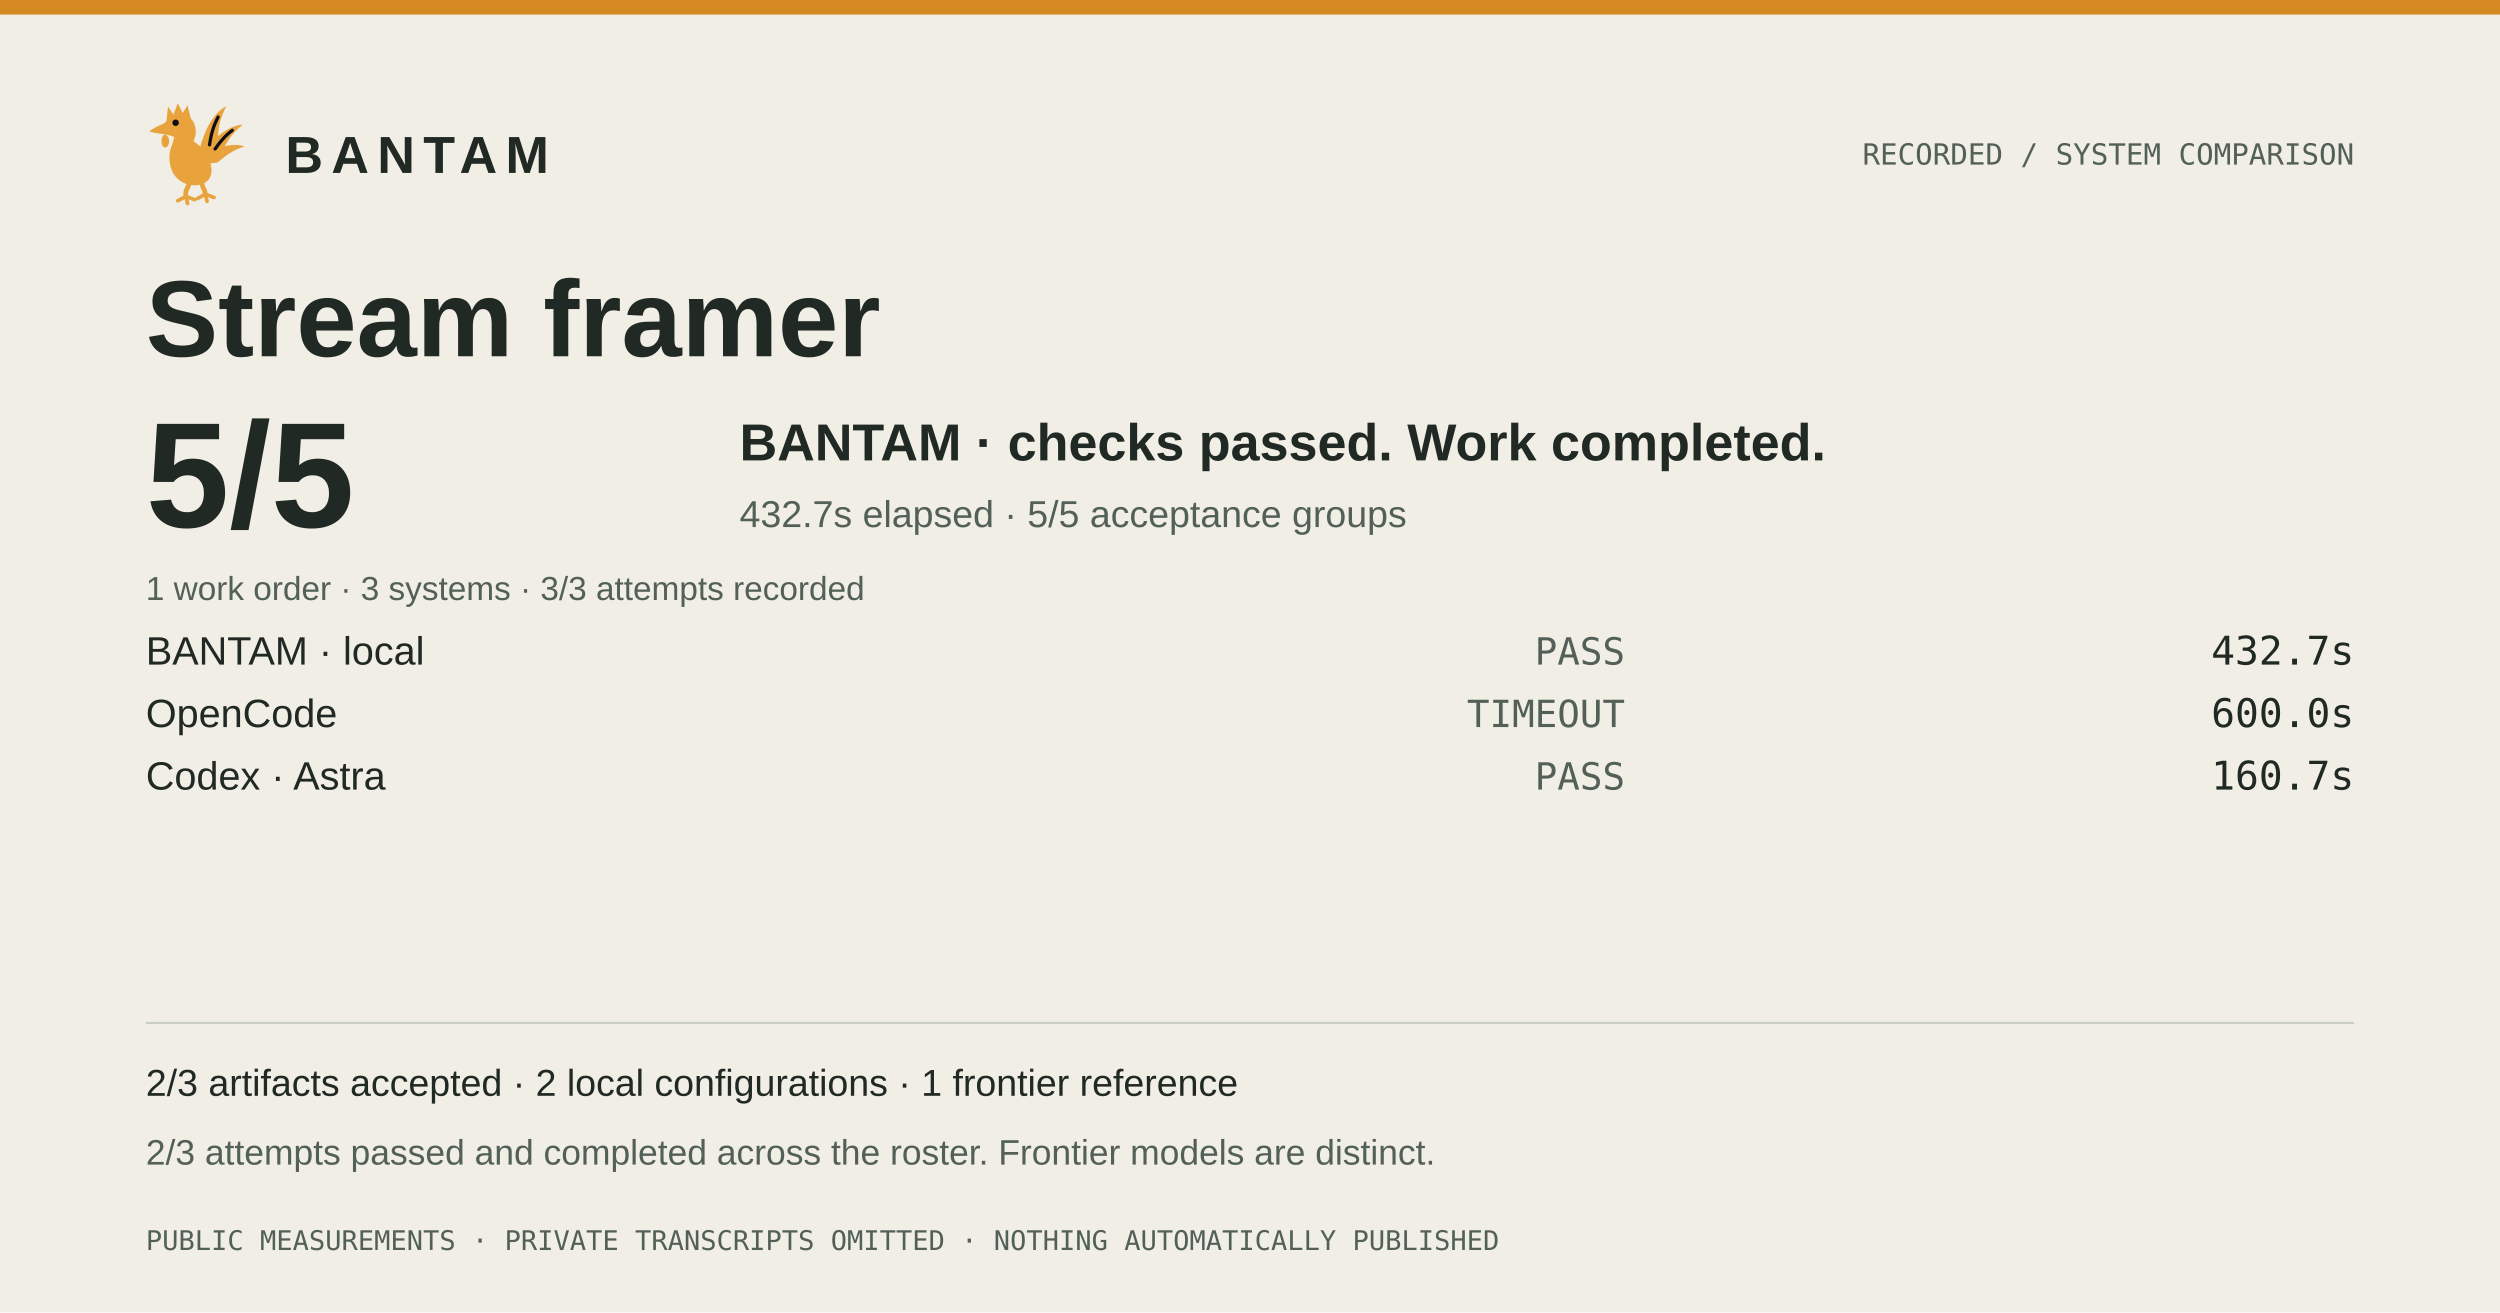
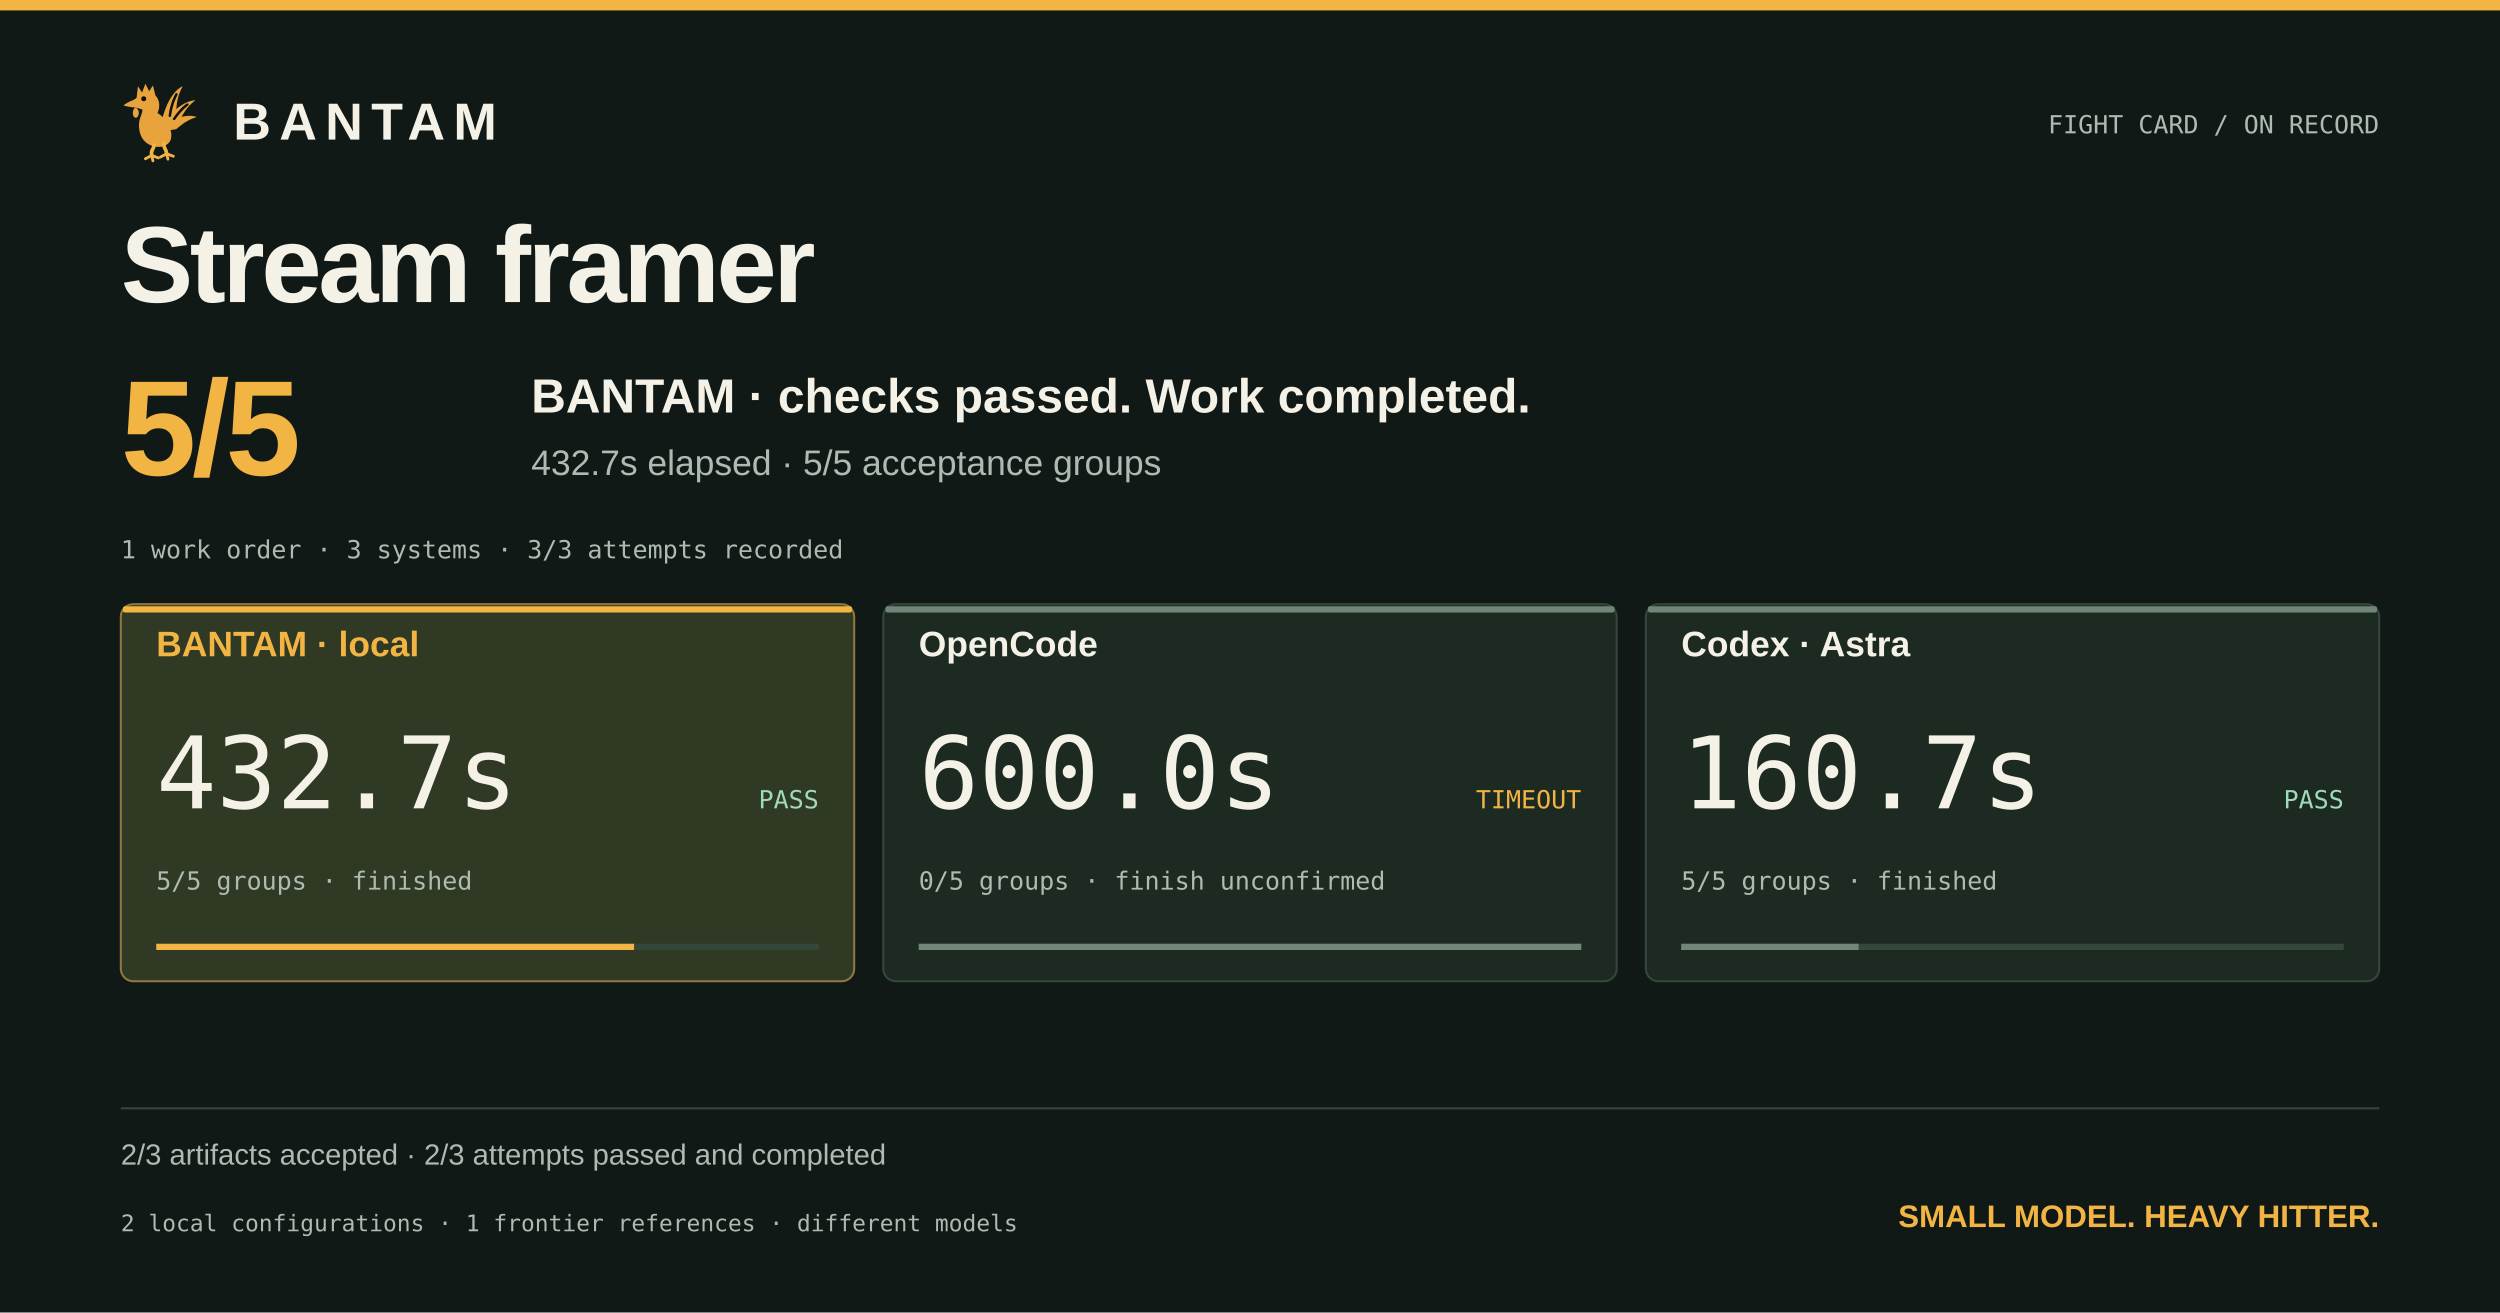
- <svg xmlns="http://www.w3.org/2000/svg" width="1200" height="630" viewBox="0 0 1200 630" role="img" aria-label="BANTAM recorded system comparison">
-   <rect width="1200" height="630" fill="#f1eee5" />
-   <rect width="1200" height="7" fill="#d68b22" />
-   <svg x="70" y="48" width="52" height="52" viewBox="0 0 100 100" color="#e8a33d">
-     <g fill="#e8a33d">
-       <path d="M61.0 56.4L61.7 55.3L62.4 54.1L63.1 53.0L63.7 51.8L64.3 50.7L64.9 49.5L65.5 48.4L66.1 47.3L66.5 46.1L66.5 45.0L66.4 43.8L66.4 42.6L66.4 41.4L66.4 40.2L66.4 39.1L66.4 37.9L66.5 36.7L66.5 35.6L66.5 34.4L66.6 33.3L66.7 32.1L66.8 31.0L66.9 29.8L67.0 28.7L67.2 27.5L67.3 26.4L67.5 25.2L67.7 24.1L67.9 22.9L68.2 21.8L68.5 20.7L68.7 19.5L69.1 18.4L69.4 17.3L69.8 16.1L70.1 15.0L70.6 13.9L71.0 12.8L71.5 11.7L72.0 10.5L72.5 9.4L73.0 8.3L73.6 7.2L74.1 5.9L74.1 5.9L72.9 6.5L71.8 7.2L70.7 7.9L69.7 8.7L68.7 9.5L67.7 10.4L66.8 11.3L65.8 12.2L65.0 13.2L64.1 14.2L63.3 15.2L62.4 16.3L61.7 17.4L60.9 18.5L60.2 19.6L59.5 20.7L58.8 21.9L58.1 23.0L57.5 24.2L56.9 25.4L56.3 26.6L55.7 27.8L55.2 29.0L54.7 30.2L54.2 31.5L53.7 32.7L53.2 33.9L52.8 35.2L52.3 36.4L51.9 37.7L51.5 38.9L51.1 40.2L50.7 41.4L50.4 42.7L50.0 43.9L50.1 45.2L50.4 46.5L50.6 47.8L51.0 49.1L51.3 50.4L51.7 51.7L52.1 53.0L52.6 54.3L53.0 55.6Z" />
-       <path d="M60.1 57.9L61.1 57.3L62.1 56.7L63.1 56.0L64.0 55.4L64.9 54.7L65.9 54.1L66.8 53.4L67.6 52.8L68.4 52.0L68.8 51.1L69.2 50.1L69.7 49.2L70.1 48.3L70.5 47.4L71.0 46.4L71.4 45.5L71.9 44.6L72.4 43.7L72.8 42.8L73.3 41.9L73.8 41.1L74.3 40.2L74.8 39.3L75.4 38.5L75.9 37.6L76.5 36.8L77.0 35.9L77.6 35.1L78.2 34.3L78.8 33.5L79.4 32.6L80.1 31.9L80.7 31.1L81.4 30.3L82.1 29.5L82.8 28.8L83.5 28.0L84.3 27.3L85.1 26.6L85.8 25.9L86.7 25.1L87.5 24.4L88.3 23.7L89.2 22.9L89.2 22.9L88.0 22.9L86.9 23.0L85.8 23.2L84.7 23.5L83.6 23.8L82.5 24.1L81.4 24.5L80.3 24.9L79.3 25.3L78.2 25.8L77.2 26.3L76.2 26.8L75.1 27.4L74.1 28.0L73.2 28.6L72.2 29.2L71.2 29.8L70.3 30.5L69.3 31.2L68.4 31.9L67.5 32.6L66.6 33.3L65.7 34.1L64.8 34.8L64.0 35.6L63.1 36.4L62.3 37.2L61.4 38.0L60.6 38.8L59.8 39.6L59.0 40.4L58.2 41.2L57.4 42.1L56.7 42.9L55.9 43.7L55.5 44.8L55.2 45.9L55.0 47.1L54.7 48.2L54.5 49.4L54.3 50.5L54.2 51.7L54.1 52.9L53.9 54.1Z" />
-       <path d="M58.6 58.5L59.5 58.5L60.5 58.4L61.4 58.3L62.3 58.2L63.2 58.1L64.1 57.9L65.0 57.8L65.8 57.6L66.6 57.4L67.2 56.9L67.9 56.3L68.5 55.8L69.1 55.3L69.7 54.8L70.4 54.3L71.0 53.8L71.6 53.3L72.3 52.8L72.9 52.3L73.5 51.8L74.2 51.4L74.8 50.9L75.5 50.4L76.1 50.0L76.8 49.5L77.5 49.1L78.2 48.7L78.9 48.3L79.5 47.9L80.2 47.5L81.0 47.1L81.7 46.7L82.4 46.3L83.1 46.0L83.9 45.6L84.6 45.3L85.4 45.0L86.2 44.7L86.9 44.4L87.7 44.1L88.5 43.8L89.3 43.5L90.2 43.2L91.0 42.9L91.0 42.9L90.2 42.5L89.3 42.3L88.4 42.1L87.6 41.9L86.7 41.8L85.8 41.7L84.9 41.6L84.0 41.5L83.1 41.5L82.2 41.5L81.3 41.5L80.4 41.6L79.5 41.6L78.6 41.7L77.7 41.8L76.8 41.9L75.9 42.1L75.0 42.2L74.1 42.4L73.2 42.6L72.3 42.8L71.4 43.0L70.5 43.2L69.6 43.5L68.8 43.7L67.9 44.0L67.0 44.2L66.2 44.5L65.3 44.8L64.5 45.1L63.6 45.4L62.8 45.7L61.9 46.0L61.1 46.3L60.3 46.7L59.6 47.3L59.0 48.0L58.5 48.7L57.9 49.5L57.4 50.2L56.9 51.0L56.4 51.8L55.9 52.6L55.4 53.5Z" />
-       <path d="M58.8 41.4L59.0 40.2L59.2 39.0L59.4 37.7L59.6 36.5L59.8 35.3L60.1 34.1L60.4 32.9L60.6 31.7L60.9 30.6L61.3 29.4L61.6 28.2L62.0 27.0L62.3 25.9L62.7 24.7L63.2 23.5L63.6 22.4L64.1 21.3L64.6 20.1L65.1 19.0L65.6 17.9L66.2 16.8L66.7 15.7" stroke="#0d0f12" stroke-width="3.0" fill="none" stroke-linecap="round" />
-       <path d="M63.9 45.2L64.6 44.4L65.2 43.5L65.8 42.6L66.4 41.8L67.1 40.9L67.7 40.1L68.4 39.2L69.1 38.4L69.8 37.6L70.4 36.8L71.2 36.0L71.9 35.2L72.6 34.4L73.4 33.6L74.1 32.9L74.9 32.1L75.7 31.4L76.5 30.7L77.3 30.0L78.1 29.3L79.0 28.7L79.8 28.0" stroke="#0d0f12" stroke-width="3.0" fill="none" stroke-linecap="round" />
-       <path d="M3 29C7 26 11 24 15 22.5C16.5 21.8 18 21 19 19.5L20.5 6L25.5 13.5L29.5 3L34 12L38.5 5L41.5 17C44 19.5 45.5 23 46 27C46.5 31 45.5 35 44 38C50 42 55 47 58 54C61.5 61.5 61.5 69 58 73.5C54 78 48 79.5 42 78.5C34 77.5 27 72.5 24 65C21 57.5 21 48.5 24 42C25 39 26 36 26 34C23 33 20 32 17 31.5C11 31 6 30 3 29Z" />
-       <path d="M17.5 31.5C21 33 22.5 37 21 41C19.5 45 15.8 44.6 14.8 40.8C13.8 37 15 32.8 17.5 31.5Z" />
-       <path d="M40 76.5C39 82.5 36 82 37 89" stroke="currentColor" stroke-width="4.4" stroke-linecap="round" fill="none" />
-       <path d="M29.5 93L37 89L45 92M37 89L38.5 95.5" stroke="currentColor" stroke-width="3.4" stroke-linecap="round" stroke-linejoin="round" fill="none" />
-       <path d="M52 74.5C51 80.5 54 80 55 87" stroke="currentColor" stroke-width="4.4" stroke-linecap="round" fill="none" />
-       <path d="M47.5 91L55 87L63 90M55 87L56.5 93.5" stroke="currentColor" stroke-width="3.4" stroke-linecap="round" stroke-linejoin="round" fill="none" />
-       <circle cx="27.5" cy="21" r="3" fill="#0d0f12" />
+ <svg xmlns="http://www.w3.org/2000/svg" width="1200" height="630" viewBox="0 0 1200 630" role="img" aria-label="Stream framer · BANTAM recorded comparison">
+   <g font-family="Arial,Helvetica,sans-serif">
+     <rect width="1200" height="630" fill="#101916" />
+     <rect width="1200" height="5" fill="#f2b544" />
+     <svg x="58" y="35" width="40" height="48" viewBox="0 0 100 100" color="#f2b544">
+       <g fill="#e8a33d">
+         <path d="M61.0 56.4L61.7 55.3L62.4 54.1L63.1 53.0L63.7 51.8L64.3 50.7L64.9 49.5L65.5 48.4L66.1 47.3L66.5 46.1L66.5 45.0L66.4 43.8L66.4 42.6L66.4 41.4L66.4 40.2L66.4 39.1L66.4 37.9L66.5 36.7L66.5 35.6L66.5 34.4L66.6 33.3L66.7 32.1L66.8 31.0L66.9 29.8L67.0 28.7L67.2 27.5L67.3 26.4L67.5 25.2L67.7 24.1L67.9 22.9L68.2 21.8L68.5 20.7L68.7 19.5L69.1 18.4L69.4 17.3L69.8 16.1L70.1 15.0L70.6 13.9L71.0 12.8L71.5 11.7L72.0 10.5L72.5 9.4L73.0 8.3L73.6 7.2L74.1 5.9L74.1 5.9L72.9 6.5L71.8 7.2L70.7 7.9L69.7 8.7L68.7 9.5L67.7 10.4L66.8 11.3L65.8 12.2L65.0 13.2L64.1 14.2L63.3 15.2L62.4 16.3L61.7 17.4L60.9 18.5L60.2 19.6L59.5 20.7L58.8 21.9L58.1 23.0L57.5 24.2L56.9 25.4L56.3 26.6L55.7 27.8L55.2 29.0L54.7 30.2L54.2 31.5L53.7 32.7L53.2 33.9L52.8 35.2L52.3 36.4L51.9 37.7L51.5 38.9L51.1 40.2L50.7 41.4L50.4 42.7L50.0 43.9L50.1 45.2L50.4 46.5L50.6 47.8L51.0 49.1L51.3 50.4L51.7 51.7L52.1 53.0L52.6 54.3L53.0 55.6Z" />
+         <path d="M60.1 57.9L61.1 57.3L62.1 56.7L63.1 56.0L64.0 55.4L64.9 54.7L65.9 54.1L66.8 53.4L67.6 52.8L68.4 52.0L68.8 51.1L69.2 50.1L69.7 49.2L70.1 48.3L70.5 47.4L71.0 46.4L71.4 45.5L71.9 44.6L72.4 43.7L72.8 42.8L73.3 41.9L73.8 41.1L74.3 40.2L74.8 39.3L75.4 38.5L75.9 37.6L76.5 36.8L77.0 35.9L77.6 35.1L78.2 34.3L78.8 33.5L79.4 32.6L80.1 31.9L80.7 31.1L81.4 30.3L82.1 29.5L82.8 28.8L83.5 28.0L84.3 27.3L85.1 26.6L85.8 25.9L86.7 25.1L87.5 24.4L88.3 23.7L89.2 22.9L89.2 22.9L88.0 22.9L86.9 23.0L85.8 23.2L84.7 23.5L83.6 23.8L82.5 24.1L81.4 24.5L80.3 24.9L79.3 25.3L78.2 25.8L77.2 26.3L76.2 26.8L75.1 27.4L74.1 28.0L73.2 28.6L72.2 29.2L71.2 29.8L70.3 30.5L69.3 31.2L68.4 31.9L67.5 32.6L66.6 33.3L65.7 34.1L64.8 34.8L64.0 35.6L63.1 36.4L62.3 37.2L61.4 38.0L60.6 38.8L59.8 39.6L59.0 40.4L58.2 41.2L57.4 42.1L56.7 42.9L55.9 43.7L55.5 44.8L55.2 45.9L55.0 47.1L54.7 48.2L54.5 49.4L54.3 50.5L54.2 51.7L54.1 52.9L53.9 54.1Z" />
+         <path d="M58.6 58.5L59.5 58.5L60.5 58.4L61.4 58.3L62.3 58.2L63.2 58.1L64.1 57.9L65.0 57.8L65.8 57.6L66.6 57.4L67.2 56.9L67.9 56.3L68.5 55.8L69.1 55.3L69.7 54.8L70.4 54.3L71.0 53.8L71.6 53.3L72.3 52.8L72.9 52.3L73.5 51.8L74.2 51.4L74.8 50.9L75.5 50.4L76.1 50.0L76.8 49.5L77.5 49.1L78.2 48.7L78.9 48.3L79.5 47.9L80.2 47.5L81.0 47.1L81.7 46.7L82.4 46.3L83.1 46.0L83.9 45.6L84.6 45.3L85.4 45.0L86.2 44.7L86.9 44.4L87.7 44.1L88.5 43.8L89.3 43.5L90.2 43.2L91.0 42.9L91.0 42.9L90.2 42.5L89.3 42.3L88.4 42.1L87.6 41.9L86.7 41.8L85.8 41.7L84.9 41.6L84.0 41.5L83.1 41.5L82.2 41.5L81.3 41.5L80.4 41.6L79.5 41.6L78.6 41.7L77.7 41.8L76.8 41.9L75.9 42.1L75.0 42.2L74.1 42.4L73.2 42.6L72.3 42.8L71.4 43.0L70.5 43.2L69.6 43.5L68.8 43.7L67.9 44.0L67.0 44.2L66.2 44.5L65.3 44.8L64.5 45.1L63.6 45.4L62.8 45.7L61.9 46.0L61.1 46.3L60.3 46.7L59.6 47.3L59.0 48.0L58.5 48.7L57.9 49.5L57.4 50.2L56.9 51.0L56.4 51.8L55.9 52.6L55.4 53.5Z" />
+         <path d="M58.8 41.4L59.0 40.2L59.2 39.0L59.4 37.7L59.6 36.5L59.8 35.3L60.1 34.1L60.4 32.9L60.6 31.7L60.9 30.6L61.3 29.4L61.6 28.2L62.0 27.0L62.3 25.9L62.7 24.7L63.2 23.5L63.6 22.4L64.1 21.3L64.6 20.1L65.1 19.0L65.6 17.9L66.2 16.8L66.7 15.7" stroke="#0d0f12" stroke-width="3.0" fill="none" stroke-linecap="round" />
+         <path d="M63.9 45.2L64.6 44.4L65.2 43.5L65.8 42.6L66.4 41.8L67.1 40.9L67.7 40.1L68.4 39.2L69.1 38.4L69.8 37.6L70.4 36.8L71.2 36.0L71.9 35.2L72.6 34.4L73.4 33.6L74.1 32.9L74.9 32.1L75.7 31.4L76.5 30.7L77.3 30.0L78.1 29.3L79.0 28.7L79.8 28.0" stroke="#0d0f12" stroke-width="3.0" fill="none" stroke-linecap="round" />
+         <path d="M3 29C7 26 11 24 15 22.5C16.5 21.8 18 21 19 19.5L20.5 6L25.5 13.5L29.5 3L34 12L38.5 5L41.5 17C44 19.5 45.5 23 46 27C46.5 31 45.5 35 44 38C50 42 55 47 58 54C61.5 61.5 61.5 69 58 73.5C54 78 48 79.5 42 78.5C34 77.5 27 72.5 24 65C21 57.5 21 48.5 24 42C25 39 26 36 26 34C23 33 20 32 17 31.5C11 31 6 30 3 29Z" />
+         <path d="M17.5 31.5C21 33 22.5 37 21 41C19.5 45 15.8 44.6 14.8 40.8C13.8 37 15 32.8 17.5 31.5Z" />
+         <path d="M40 76.5C39 82.5 36 82 37 89" stroke="currentColor" stroke-width="4.4" stroke-linecap="round" fill="none" />
+         <path d="M29.5 93L37 89L45 92M37 89L38.5 95.5" stroke="currentColor" stroke-width="3.4" stroke-linecap="round" stroke-linejoin="round" fill="none" />
+         <path d="M52 74.5C51 80.5 54 80 55 87" stroke="currentColor" stroke-width="4.4" stroke-linecap="round" fill="none" />
+         <path d="M47.5 91L55 87L63 90M55 87L56.5 93.5" stroke="currentColor" stroke-width="3.4" stroke-linecap="round" stroke-linejoin="round" fill="none" />
+         <circle cx="27.5" cy="21" r="3" fill="#0d0f12" />
+       </g>
+     </svg>
+     <text x="112" y="67" fill="#f4f1e7" font-size="25" font-weight="700" letter-spacing="4">BANTAM</text>
+     <text x="1142" y="64" text-anchor="end" fill="#adbbb0" font-family="monospace" font-size="12">FIGHT CARD / ON RECORD</text>
+     <text x="58" y="145" fill="#f4f1e7" font-size="52" font-weight="700" letter-spacing="-1.6">Stream framer</text>
+     <text x="58" y="228" fill="#f2b544" font-size="65" font-weight="700" letter-spacing="-2">5/5</text>
+     <text x="255" y="198" fill="#f4f1e7" font-size="23" font-weight="700">BANTAM · checks passed. Work completed.</text>
+     <text x="255" y="228" fill="#adbbb0" font-size="17">432.7s elapsed · 5/5 acceptance groups</text>
+     <text x="58" y="268" fill="#adbbb0" font-family="monospace" font-size="12">1 work order · 3 systems · 3/3 attempts recorded</text>
+     <g>
+       <rect x="58" y="290" width="352" height="181" rx="6" fill="#303924" stroke="#8f7741" />
+       <rect x="59" y="291" width="350" height="3" rx="1" fill="#f2b544" />
+       <text x="75" y="315" fill="#f2b544" font-size="17" font-weight="700">BANTAM · local</text>
+       <text x="75" y="388" fill="#f4f1e7" font-family="monospace" font-size="48">432.7s</text>
+       <text x="393" y="388" text-anchor="end" fill="#9fdbb8" font-family="monospace" font-size="12">PASS</text>
+       <rect x="75" y="453" width="318" height="3" fill="#35463b" />
+       <rect x="75" y="453" width="229.355" height="3" fill="#f2b544" />
+       <text x="75" y="427" fill="#adbbb0" font-family="monospace" font-size="12">5/5 groups · finished</text>
    </g>
-   </svg>
-   <text x="137" y="83" fill="#202923" font-family="Arial,sans-serif" font-size="25" font-weight="700" letter-spacing="4">BANTAM</text>
-   <text x="1130" y="79" text-anchor="end" fill="#526058" font-family="monospace" font-size="14">RECORDED / SYSTEM COMPARISON</text>
-   <text x="70" y="171" fill="#202923" font-family="Arial,sans-serif" font-size="52" font-weight="700">Stream framer</text>
-   <text x="70" y="253" fill="#202923" font-family="Arial,sans-serif" font-size="72" font-weight="700">5/5</text>
-   <text x="355" y="221" fill="#202923" font-family="Arial,sans-serif" font-size="25" font-weight="700">BANTAM · checks passed. Work completed.</text>
-   <text x="355" y="253" fill="#526058" font-family="Arial,sans-serif" font-size="18">432.7s elapsed · 5/5 acceptance groups</text>
-   <text x="70" y="288" fill="#526058" font-family="Arial,sans-serif" font-size="16">1 work order · 3 systems · 3/3 attempts recorded</text>
-   <text x="70" y="319" fill="#202923" font-family="Arial,sans-serif" font-size="19">BANTAM · local</text>
-   <text x="780" y="319" text-anchor="end" fill="#526058" font-family="monospace" font-size="18">PASS</text>
-   <text x="1130" y="319" text-anchor="end" fill="#202923" font-family="monospace" font-size="19">432.7s</text>
-   <text x="70" y="349" fill="#202923" font-family="Arial,sans-serif" font-size="19">OpenCode</text>
-   <text x="780" y="349" text-anchor="end" fill="#526058" font-family="monospace" font-size="18">TIMEOUT</text>
-   <text x="1130" y="349" text-anchor="end" fill="#202923" font-family="monospace" font-size="19">600.0s</text>
-   <text x="70" y="379" fill="#202923" font-family="Arial,sans-serif" font-size="19">Codex · Astra</text>
-   <text x="780" y="379" text-anchor="end" fill="#526058" font-family="monospace" font-size="18">PASS</text>
-   <text x="1130" y="379" text-anchor="end" fill="#202923" font-family="monospace" font-size="19">160.7s</text>
-   <line x1="70" y1="491" x2="1130" y2="491" stroke="#c8cec2" />
-   <text x="70" y="526" fill="#202923" font-family="Arial,sans-serif" font-size="18">2/3 artifacts accepted · 2 local configurations · 1 frontier reference</text>
-   <text x="70" y="559" fill="#526058" font-family="Arial,sans-serif" font-size="17">2/3 attempts passed and completed across the roster. Frontier models are distinct.</text>
-   <text x="70" y="600" fill="#526058" font-family="monospace" font-size="13">PUBLIC MEASUREMENTS · PRIVATE TRANSCRIPTS OMITTED · NOTHING AUTOMATICALLY PUBLISHED</text>
+     <g>
+       <rect x="424" y="290" width="352" height="181" rx="6" fill="#1c2a22" stroke="#35463b" />
+       <rect x="425" y="291" width="350" height="3" rx="1" fill="#708678" />
+       <text x="441" y="315" fill="#f4f1e7" font-size="17" font-weight="700">OpenCode</text>
+       <text x="441" y="388" fill="#f4f1e7" font-family="monospace" font-size="48">600.0s</text>
+       <text x="759" y="388" text-anchor="end" fill="#f2b544" font-family="monospace" font-size="12">TIMEOUT</text>
+       <rect x="441" y="453" width="318" height="3" fill="#35463b" />
+       <rect x="441" y="453" width="318" height="3" fill="#708678" />
+       <text x="441" y="427" fill="#adbbb0" font-family="monospace" font-size="12">0/5 groups · finish unconfirmed</text>
+     </g>
+     <g>
+       <rect x="790" y="290" width="352" height="181" rx="6" fill="#1c2a22" stroke="#35463b" />
+       <rect x="791" y="291" width="350" height="3" rx="1" fill="#708678" />
+       <text x="807" y="315" fill="#f4f1e7" font-size="17" font-weight="700">Codex · Astra</text>
+       <text x="807" y="388" fill="#f4f1e7" font-family="monospace" font-size="48">160.7s</text>
+       <text x="1125" y="388" text-anchor="end" fill="#9fdbb8" font-family="monospace" font-size="12">PASS</text>
+       <rect x="807" y="453" width="318" height="3" fill="#35463b" />
+       <rect x="807" y="453" width="85.144" height="3" fill="#708678" />
+       <text x="807" y="427" fill="#adbbb0" font-family="monospace" font-size="12">5/5 groups · finished</text>
+     </g>
+     <line x1="58" y1="532" x2="1142" y2="532" stroke="#35463b" />
+     <text x="58" y="559" fill="#adbbb0" font-size="14">2/3 artifacts accepted · 2/3 attempts passed and completed</text>
+     <text x="58" y="591" fill="#adbbb0" font-family="monospace" font-size="11">2 local configurations · 1 frontier references · different models</text>
+     <text x="1142" y="589" text-anchor="end" fill="#f2b544" font-size="15" font-weight="700">SMALL MODEL. HEAVY HITTER.</text>
+   </g>
</svg>
